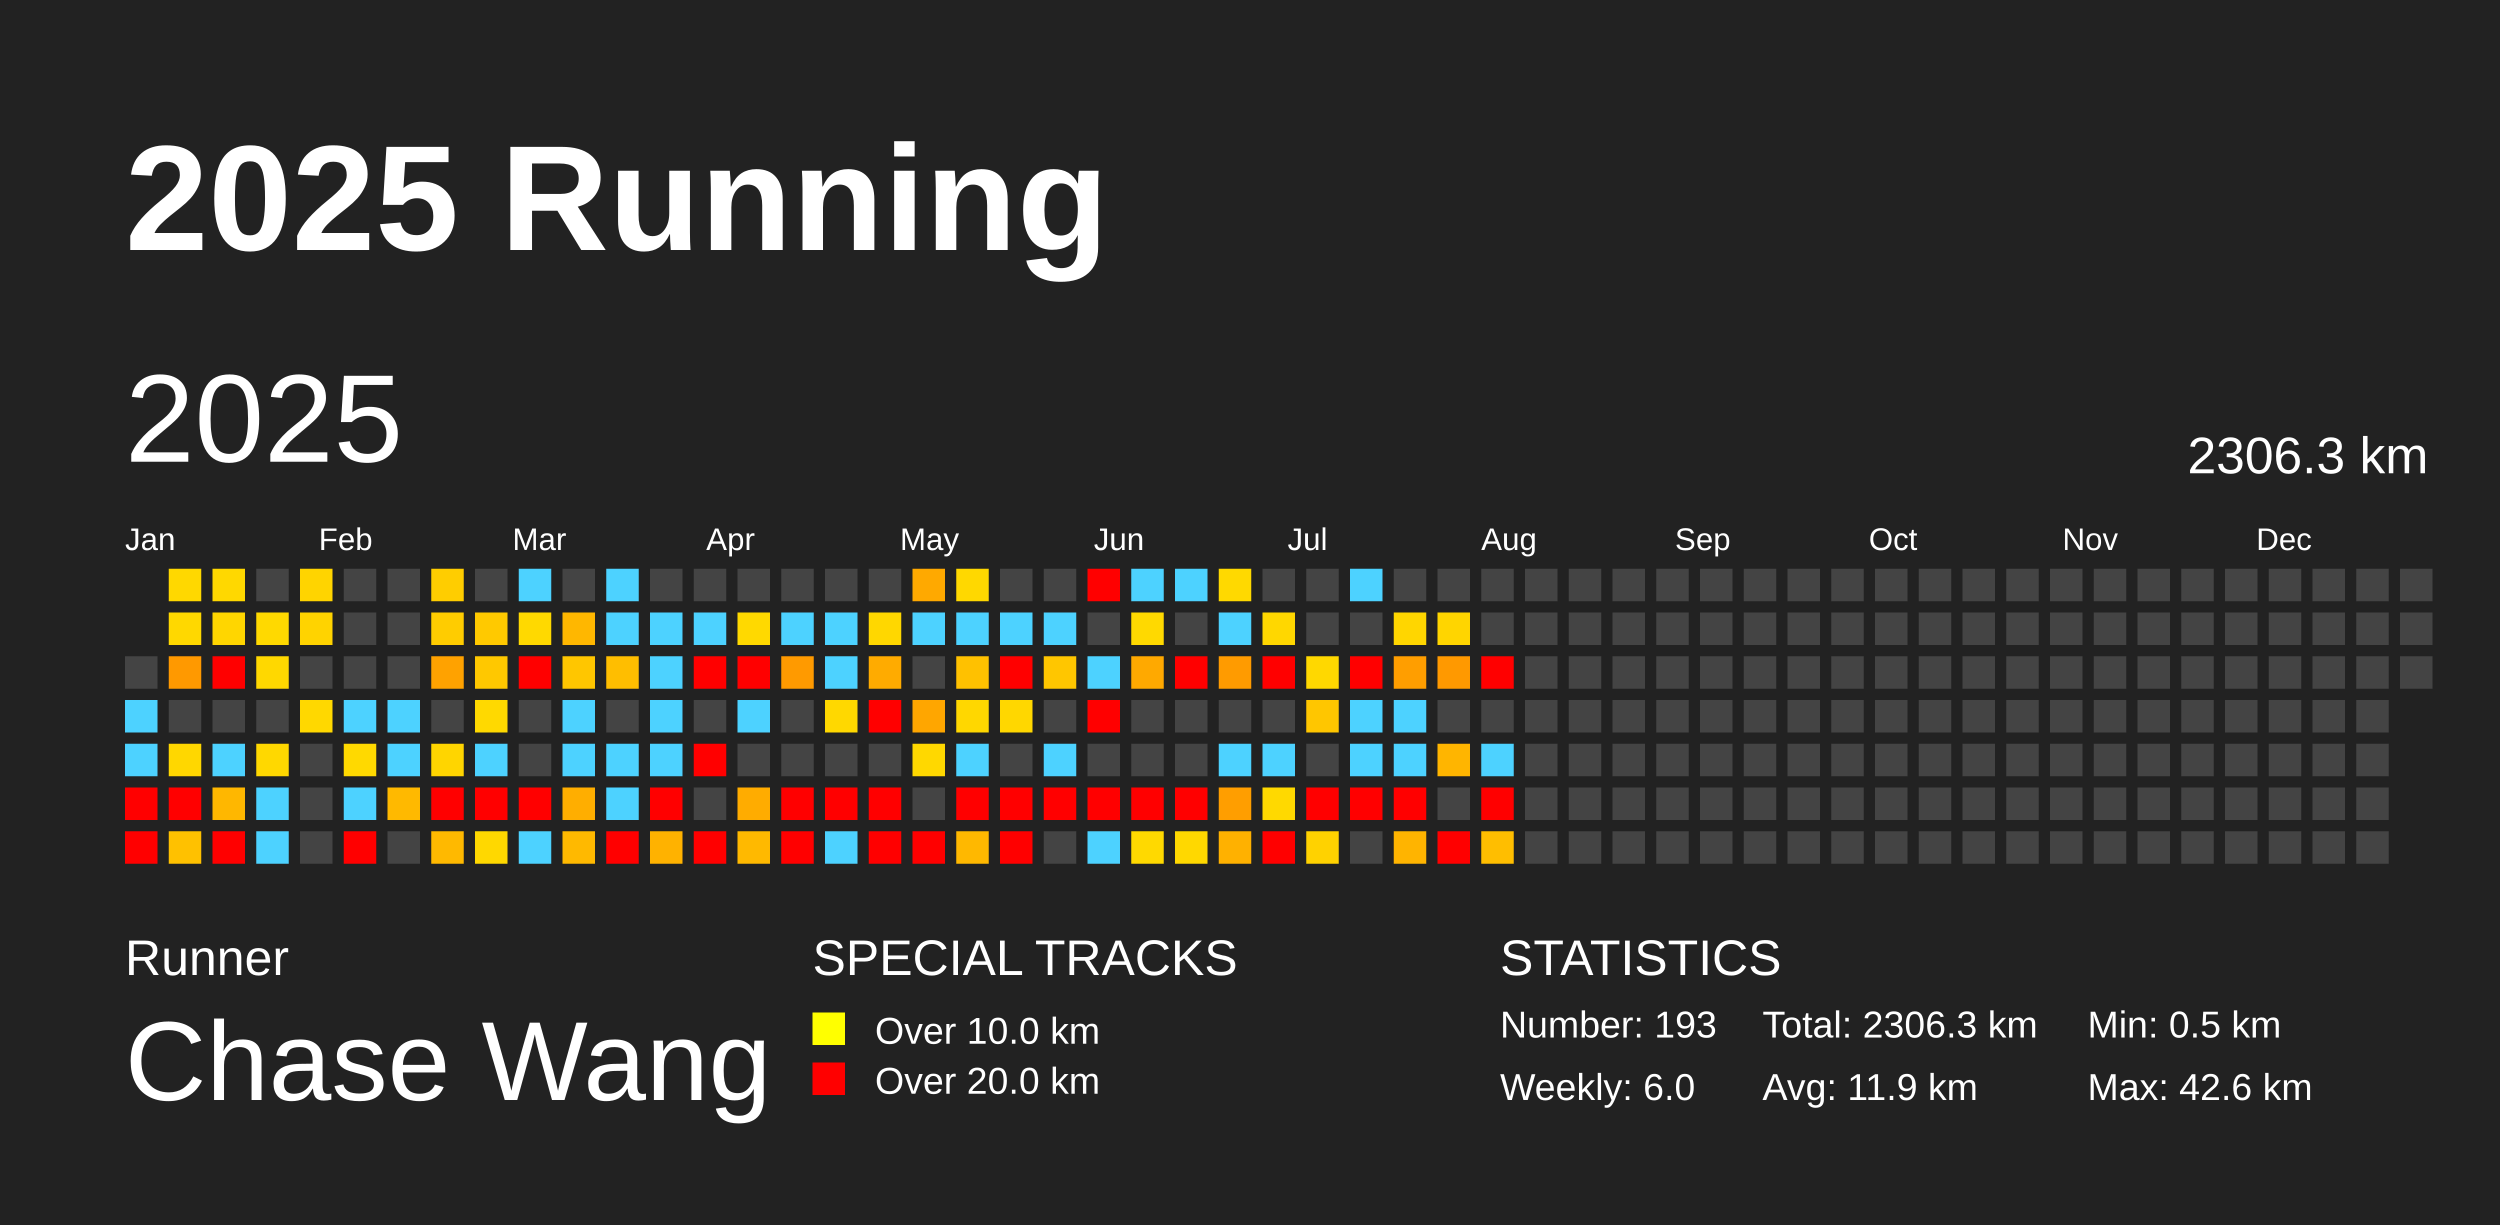
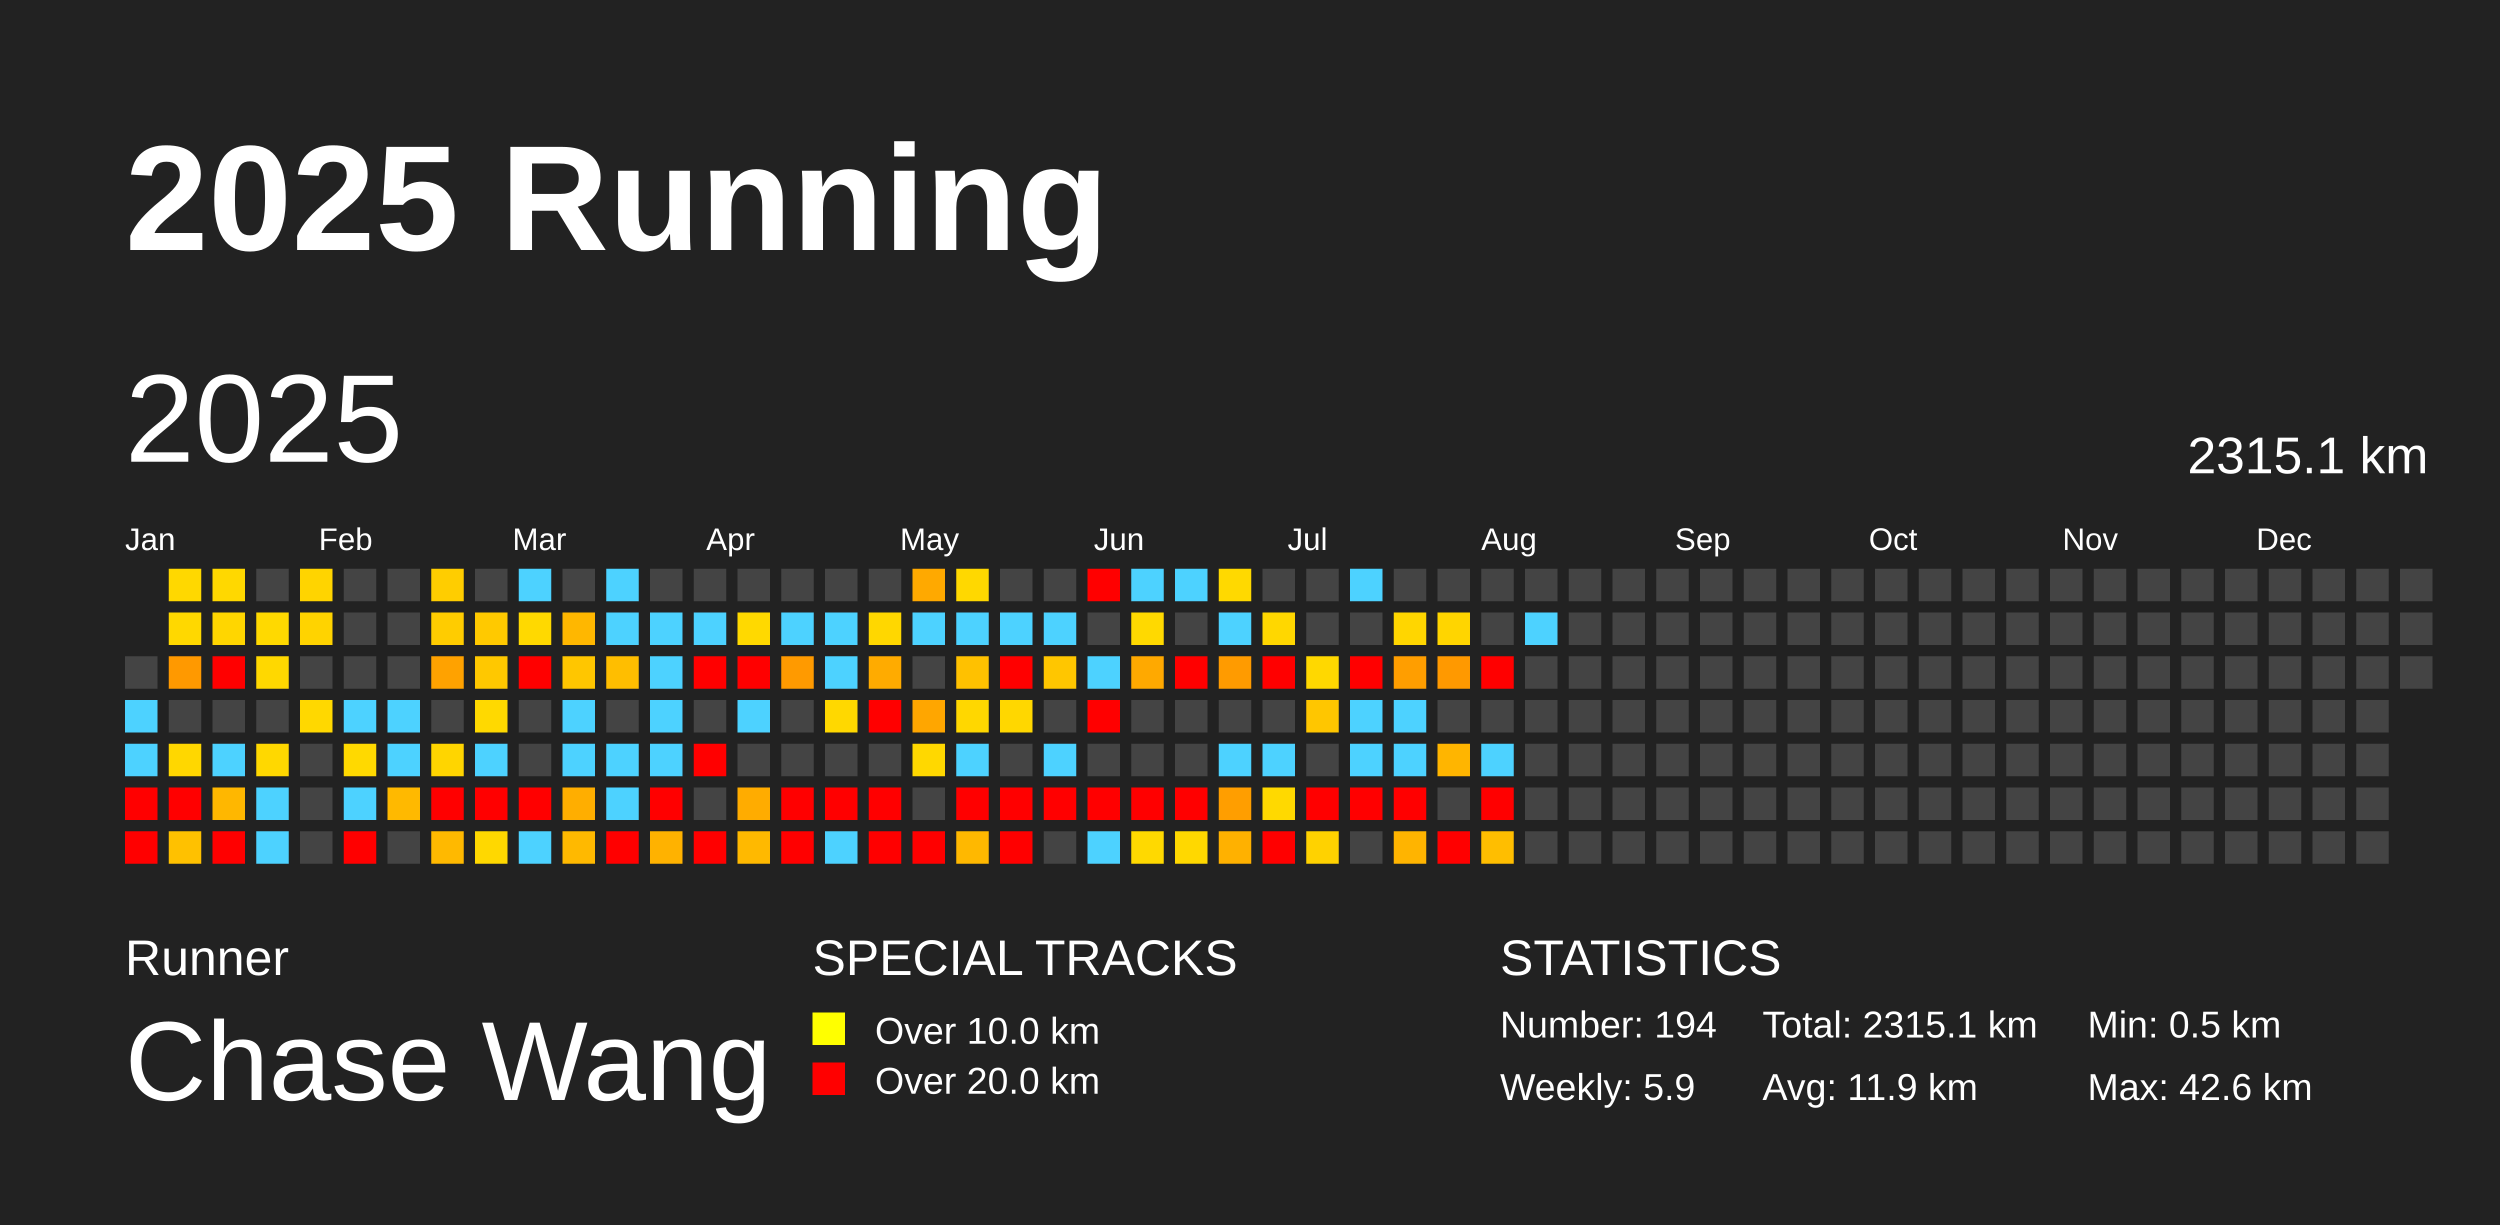
<svg xmlns="http://www.w3.org/2000/svg" baseProfile="full" height="98mm" version="1.1" viewBox="0,0,200,98" width="200mm">
  <defs />
  <rect fill="#222222" height="98" width="200" x="0" y="0" />
  <text fill="#FFFFFF" style="font-size:12px; font-family:Arial; font-weight:bold;" x="10" y="20">2025 Running</text>
  <text fill="#FFFFFF" style="font-size:4px; font-family:Arial" x="10" y="78">Runner</text>
  <text fill="#FFFFFF" style="font-size:9px; font-family:Arial" x="10" y="88">Chase Wang</text>
  <text fill="#FFFFFF" style="font-size:4px; font-family:Arial" x="65" y="78">SPECIAL TRACKS</text>
  <rect fill="yellow" height="2.6" width="2.6" x="65" y="81" />
  <text fill="#FFFFFF" style="font-size:3px; font-family:Arial" x="70" y="83.5">Over 10.0 km</text>
  <rect fill="red" height="2.6" width="2.6" x="65" y="85" />
  <text fill="#FFFFFF" style="font-size:3px; font-family:Arial" x="70" y="87.5">Over 20.0 km</text>
  <text fill="#FFFFFF" style="font-size:4px; font-family:Arial" x="120" y="78">STATISTICS</text>
-   <text fill="#FFFFFF" style="font-size:3px; font-family:Arial" x="120" y="83">Number: 193</text>
-   <text fill="#FFFFFF" style="font-size:3px; font-family:Arial" x="120" y="88">Weekly: 6.0</text>
-   <text fill="#FFFFFF" style="font-size:3px; font-family:Arial" x="141" y="83">Total: 2306.3 km</text>
+   <text fill="#FFFFFF" style="font-size:3px; font-family:Arial" x="120" y="83">Number: 194</text>
+   <text fill="#FFFFFF" style="font-size:3px; font-family:Arial" x="120" y="88">Weekly: 5.9</text>
+   <text fill="#FFFFFF" style="font-size:3px; font-family:Arial" x="141" y="83">Total: 2315.1 km</text>
  <text fill="#FFFFFF" style="font-size:3px; font-family:Arial" x="141" y="88">Avg: 11.9 km</text>
  <text fill="#FFFFFF" style="font-size:3px; font-family:Arial" x="167" y="83">Min: 0.5 km</text>
  <text fill="#FFFFFF" style="font-size:3px; font-family:Arial" x="167" y="88">Max: 42.6 km</text>
  <text dominant-baseline="hanging" fill="#FFFFFF" style="font-size:10.0px; font-family:Arial;" x="10" y="30">2025</text>
-   <text dominant-baseline="hanging" fill="#FFFFFF" style="font-size:4.125px; font-family:Arial;" x="175" y="35">2306.3 km</text>
+   <text dominant-baseline="hanging" fill="#FFFFFF" style="font-size:4.125px; font-family:Arial;" x="175" y="35">2315.1 km</text>
  <text fill="#FFFFFF" style="font-size:2.5px; font-family:Arial" x="10.0" y="44">Jan</text>
  <text fill="#FFFFFF" style="font-size:2.5px; font-family:Arial" x="25.5" y="44">Feb</text>
  <text fill="#FFFFFF" style="font-size:2.5px; font-family:Arial" x="41.0" y="44">Mar</text>
  <text fill="#FFFFFF" style="font-size:2.5px; font-family:Arial" x="56.5" y="44">Apr</text>
  <text fill="#FFFFFF" style="font-size:2.5px; font-family:Arial" x="72.0" y="44">May</text>
  <text fill="#FFFFFF" style="font-size:2.5px; font-family:Arial" x="87.5" y="44">Jun</text>
  <text fill="#FFFFFF" style="font-size:2.5px; font-family:Arial" x="103.0" y="44">Jul</text>
  <text fill="#FFFFFF" style="font-size:2.5px; font-family:Arial" x="118.5" y="44">Aug</text>
  <text fill="#FFFFFF" style="font-size:2.5px; font-family:Arial" x="134.0" y="44">Sep</text>
  <text fill="#FFFFFF" style="font-size:2.5px; font-family:Arial" x="149.5" y="44">Oct</text>
  <text fill="#FFFFFF" style="font-size:2.5px; font-family:Arial" x="165.0" y="44">Nov</text>
  <text fill="#FFFFFF" style="font-size:2.5px; font-family:Arial" x="180.5" y="44">Dec</text>
  <rect fill="#444444" height="2.6" width="2.6" x="10.0" y="52.5" />
  <rect fill="#4dd2ff" height="2.6" width="2.6" x="10.0" y="56.0" />
  <rect fill="#4dd2ff" height="2.6" width="2.6" x="10.0" y="59.5" />
  <rect fill="red" height="2.6" width="2.6" x="10.0" y="63.0" />
  <rect fill="red" height="2.6" width="2.6" x="10.0" y="66.5" />
  <rect fill="#ffd800" height="2.6" width="2.6" x="13.5" y="45.5" />
  <rect fill="#ffd800" height="2.6" width="2.6" x="13.5" y="49.0" />
  <rect fill="#ff9900" height="2.6" width="2.6" x="13.5" y="52.5" />
  <rect fill="#444444" height="2.6" width="2.6" x="13.5" y="56.0" />
  <rect fill="#ffd700" height="2.6" width="2.6" x="13.5" y="59.5" />
  <rect fill="red" height="2.6" width="2.6" x="13.5" y="63.0" />
  <rect fill="#ffc100" height="2.6" width="2.6" x="13.5" y="66.5" />
  <rect fill="#ffd800" height="2.6" width="2.6" x="17.0" y="45.5" />
  <rect fill="#ffd600" height="2.6" width="2.6" x="17.0" y="49.0" />
  <rect fill="red" height="2.6" width="2.6" x="17.0" y="52.5" />
  <rect fill="#444444" height="2.6" width="2.6" x="17.0" y="56.0" />
  <rect fill="#4dd2ff" height="2.6" width="2.6" x="17.0" y="59.5" />
  <rect fill="#ffb700" height="2.6" width="2.6" x="17.0" y="63.0" />
  <rect fill="red" height="2.6" width="2.6" x="17.0" y="66.5" />
  <rect fill="#444444" height="2.6" width="2.6" x="20.5" y="45.5" />
  <rect fill="#ffd900" height="2.6" width="2.6" x="20.5" y="49.0" />
  <rect fill="#ffd800" height="2.6" width="2.6" x="20.5" y="52.5" />
  <rect fill="#444444" height="2.6" width="2.6" x="20.5" y="56.0" />
  <rect fill="#ffd800" height="2.6" width="2.6" x="20.5" y="59.5" />
  <rect fill="#4dd2ff" height="2.6" width="2.6" x="20.5" y="63.0" />
  <rect fill="#4dd2ff" height="2.6" width="2.6" x="20.5" y="66.5" />
  <rect fill="#ffd400" height="2.6" width="2.6" x="24.0" y="45.5" />
  <rect fill="#ffd300" height="2.6" width="2.6" x="24.0" y="49.0" />
  <rect fill="#444444" height="2.6" width="2.6" x="24.0" y="52.5" />
  <rect fill="#ffd800" height="2.6" width="2.6" x="24.0" y="56.0" />
  <rect fill="#444444" height="2.6" width="2.6" x="24.0" y="59.5" />
  <rect fill="#444444" height="2.6" width="2.6" x="24.0" y="63.0" />
  <rect fill="#444444" height="2.6" width="2.6" x="24.0" y="66.5" />
  <rect fill="#444444" height="2.6" width="2.6" x="27.5" y="45.5" />
  <rect fill="#444444" height="2.6" width="2.6" x="27.5" y="49.0" />
  <rect fill="#444444" height="2.6" width="2.6" x="27.5" y="52.5" />
  <rect fill="#4dd2ff" height="2.6" width="2.6" x="27.5" y="56.0" />
  <rect fill="#ffd900" height="2.6" width="2.6" x="27.5" y="59.5" />
  <rect fill="#4dd2ff" height="2.6" width="2.6" x="27.5" y="63.0" />
  <rect fill="red" height="2.6" width="2.6" x="27.5" y="66.5" />
  <rect fill="#444444" height="2.6" width="2.6" x="31.0" y="45.5" />
  <rect fill="#444444" height="2.6" width="2.6" x="31.0" y="49.0" />
  <rect fill="#444444" height="2.6" width="2.6" x="31.0" y="52.5" />
  <rect fill="#4dd2ff" height="2.6" width="2.6" x="31.0" y="56.0" />
  <rect fill="#4dd2ff" height="2.6" width="2.6" x="31.0" y="59.5" />
  <rect fill="#ffb900" height="2.6" width="2.6" x="31.0" y="63.0" />
  <rect fill="#444444" height="2.6" width="2.6" x="31.0" y="66.5" />
  <rect fill="#ffcd00" height="2.6" width="2.6" x="34.5" y="45.5" />
  <rect fill="#ffcc00" height="2.6" width="2.6" x="34.5" y="49.0" />
  <rect fill="#ffa200" height="2.6" width="2.6" x="34.5" y="52.5" />
  <rect fill="#444444" height="2.6" width="2.6" x="34.5" y="56.0" />
  <rect fill="#ffd500" height="2.6" width="2.6" x="34.5" y="59.5" />
  <rect fill="red" height="2.6" width="2.6" x="34.5" y="63.0" />
  <rect fill="#ffb900" height="2.6" width="2.6" x="34.5" y="66.5" />
  <rect fill="#444444" height="2.6" width="2.6" x="38.0" y="45.5" />
  <rect fill="#ffc900" height="2.6" width="2.6" x="38.0" y="49.0" />
  <rect fill="#ffc800" height="2.6" width="2.6" x="38.0" y="52.5" />
  <rect fill="#ffd900" height="2.6" width="2.6" x="38.0" y="56.0" />
  <rect fill="#4dd2ff" height="2.6" width="2.6" x="38.0" y="59.5" />
  <rect fill="red" height="2.6" width="2.6" x="38.0" y="63.0" />
  <rect fill="#ffd800" height="2.6" width="2.6" x="38.0" y="66.5" />
  <rect fill="#4dd2ff" height="2.6" width="2.6" x="41.5" y="45.5" />
  <rect fill="#ffd900" height="2.6" width="2.6" x="41.5" y="49.0" />
  <rect fill="red" height="2.6" width="2.6" x="41.5" y="52.5" />
  <rect fill="#444444" height="2.6" width="2.6" x="41.5" y="56.0" />
  <rect fill="#444444" height="2.6" width="2.6" x="41.5" y="59.5" />
  <rect fill="red" height="2.6" width="2.6" x="41.5" y="63.0" />
  <rect fill="#4dd2ff" height="2.6" width="2.6" x="41.5" y="66.5" />
  <rect fill="#444444" height="2.6" width="2.6" x="45.0" y="45.5" />
  <rect fill="#ffb700" height="2.6" width="2.6" x="45.0" y="49.0" />
  <rect fill="#ffc600" height="2.6" width="2.6" x="45.0" y="52.5" />
  <rect fill="#4dd2ff" height="2.6" width="2.6" x="45.0" y="56.0" />
  <rect fill="#4dd2ff" height="2.6" width="2.6" x="45.0" y="59.5" />
  <rect fill="#ffae00" height="2.6" width="2.6" x="45.0" y="63.0" />
  <rect fill="#ffb900" height="2.6" width="2.6" x="45.0" y="66.5" />
  <rect fill="#4dd2ff" height="2.6" width="2.6" x="48.5" y="45.5" />
  <rect fill="#4dd2ff" height="2.6" width="2.6" x="48.5" y="49.0" />
  <rect fill="#ffbe00" height="2.6" width="2.6" x="48.5" y="52.5" />
  <rect fill="#444444" height="2.6" width="2.6" x="48.5" y="56.0" />
  <rect fill="#4dd2ff" height="2.6" width="2.6" x="48.5" y="59.5" />
  <rect fill="#4dd2ff" height="2.6" width="2.6" x="48.5" y="63.0" />
  <rect fill="red" height="2.6" width="2.6" x="48.5" y="66.5" />
  <rect fill="#444444" height="2.6" width="2.6" x="52.0" y="45.5" />
  <rect fill="#4dd2ff" height="2.6" width="2.6" x="52.0" y="49.0" />
  <rect fill="#4dd2ff" height="2.6" width="2.6" x="52.0" y="52.5" />
  <rect fill="#4dd2ff" height="2.6" width="2.6" x="52.0" y="56.0" />
  <rect fill="#4dd2ff" height="2.6" width="2.6" x="52.0" y="59.5" />
  <rect fill="red" height="2.6" width="2.6" x="52.0" y="63.0" />
  <rect fill="#ffb200" height="2.6" width="2.6" x="52.0" y="66.5" />
  <rect fill="#444444" height="2.6" width="2.6" x="55.5" y="45.5" />
  <rect fill="#4dd2ff" height="2.6" width="2.6" x="55.5" y="49.0" />
  <rect fill="red" height="2.6" width="2.6" x="55.5" y="52.5" />
  <rect fill="#444444" height="2.6" width="2.6" x="55.5" y="56.0" />
  <rect fill="red" height="2.6" width="2.6" x="55.5" y="59.5" />
  <rect fill="#444444" height="2.6" width="2.6" x="55.5" y="63.0" />
  <rect fill="red" height="2.6" width="2.6" x="55.5" y="66.5" />
  <rect fill="#444444" height="2.6" width="2.6" x="59.0" y="45.5" />
  <rect fill="#ffd900" height="2.6" width="2.6" x="59.0" y="49.0" />
  <rect fill="red" height="2.6" width="2.6" x="59.0" y="52.5" />
  <rect fill="#4dd2ff" height="2.6" width="2.6" x="59.0" y="56.0" />
  <rect fill="#444444" height="2.6" width="2.6" x="59.0" y="59.5" />
  <rect fill="#ffac00" height="2.6" width="2.6" x="59.0" y="63.0" />
  <rect fill="#ffb900" height="2.6" width="2.6" x="59.0" y="66.5" />
  <rect fill="#444444" height="2.6" width="2.6" x="62.5" y="45.5" />
  <rect fill="#4dd2ff" height="2.6" width="2.6" x="62.5" y="49.0" />
  <rect fill="#ff9a00" height="2.6" width="2.6" x="62.5" y="52.5" />
  <rect fill="#444444" height="2.6" width="2.6" x="62.5" y="56.0" />
  <rect fill="#444444" height="2.6" width="2.6" x="62.5" y="59.5" />
  <rect fill="red" height="2.6" width="2.6" x="62.5" y="63.0" />
  <rect fill="red" height="2.6" width="2.6" x="62.5" y="66.5" />
  <rect fill="#444444" height="2.6" width="2.6" x="66.0" y="45.5" />
  <rect fill="#4dd2ff" height="2.6" width="2.6" x="66.0" y="49.0" />
  <rect fill="#4dd2ff" height="2.6" width="2.6" x="66.0" y="52.5" />
  <rect fill="#ffd800" height="2.6" width="2.6" x="66.0" y="56.0" />
  <rect fill="#444444" height="2.6" width="2.6" x="66.0" y="59.5" />
  <rect fill="red" height="2.6" width="2.6" x="66.0" y="63.0" />
  <rect fill="#4dd2ff" height="2.6" width="2.6" x="66.0" y="66.5" />
  <rect fill="#444444" height="2.6" width="2.6" x="69.5" y="45.5" />
  <rect fill="#ffd700" height="2.6" width="2.6" x="69.5" y="49.0" />
  <rect fill="#ffab00" height="2.6" width="2.6" x="69.5" y="52.5" />
  <rect fill="red" height="2.6" width="2.6" x="69.5" y="56.0" />
  <rect fill="#444444" height="2.6" width="2.6" x="69.5" y="59.5" />
  <rect fill="red" height="2.6" width="2.6" x="69.5" y="63.0" />
  <rect fill="red" height="2.6" width="2.6" x="69.5" y="66.5" />
  <rect fill="#ffa900" height="2.6" width="2.6" x="73.0" y="45.5" />
  <rect fill="#4dd2ff" height="2.6" width="2.6" x="73.0" y="49.0" />
  <rect fill="#444444" height="2.6" width="2.6" x="73.0" y="52.5" />
  <rect fill="#ffa600" height="2.6" width="2.6" x="73.0" y="56.0" />
  <rect fill="#ffd800" height="2.6" width="2.6" x="73.0" y="59.5" />
  <rect fill="#444444" height="2.6" width="2.6" x="73.0" y="63.0" />
  <rect fill="red" height="2.6" width="2.6" x="73.0" y="66.5" />
  <rect fill="#ffd800" height="2.6" width="2.6" x="76.5" y="45.5" />
  <rect fill="#4dd2ff" height="2.6" width="2.6" x="76.5" y="49.0" />
  <rect fill="#ffc100" height="2.6" width="2.6" x="76.5" y="52.5" />
  <rect fill="#ffd700" height="2.6" width="2.6" x="76.5" y="56.0" />
  <rect fill="#4dd2ff" height="2.6" width="2.6" x="76.5" y="59.5" />
  <rect fill="red" height="2.6" width="2.6" x="76.5" y="63.0" />
  <rect fill="#ffb800" height="2.6" width="2.6" x="76.5" y="66.5" />
  <rect fill="#444444" height="2.6" width="2.6" x="80.0" y="45.5" />
  <rect fill="#4dd2ff" height="2.6" width="2.6" x="80.0" y="49.0" />
  <rect fill="red" height="2.6" width="2.6" x="80.0" y="52.5" />
  <rect fill="#ffd700" height="2.6" width="2.6" x="80.0" y="56.0" />
  <rect fill="#444444" height="2.6" width="2.6" x="80.0" y="59.5" />
  <rect fill="red" height="2.6" width="2.6" x="80.0" y="63.0" />
  <rect fill="red" height="2.6" width="2.6" x="80.0" y="66.5" />
  <rect fill="#444444" height="2.6" width="2.6" x="83.5" y="45.5" />
  <rect fill="#4dd2ff" height="2.6" width="2.6" x="83.5" y="49.0" />
  <rect fill="#ffc600" height="2.6" width="2.6" x="83.5" y="52.5" />
  <rect fill="#444444" height="2.6" width="2.6" x="83.5" y="56.0" />
  <rect fill="#4dd2ff" height="2.6" width="2.6" x="83.5" y="59.5" />
  <rect fill="red" height="2.6" width="2.6" x="83.5" y="63.0" />
  <rect fill="#444444" height="2.6" width="2.6" x="83.5" y="66.5" />
  <rect fill="red" height="2.6" width="2.6" x="87.0" y="45.5" />
  <rect fill="#444444" height="2.6" width="2.6" x="87.0" y="49.0" />
  <rect fill="#4dd2ff" height="2.6" width="2.6" x="87.0" y="52.5" />
  <rect fill="red" height="2.6" width="2.6" x="87.0" y="56.0" />
  <rect fill="#444444" height="2.6" width="2.6" x="87.0" y="59.5" />
  <rect fill="red" height="2.6" width="2.6" x="87.0" y="63.0" />
  <rect fill="#4dd2ff" height="2.6" width="2.6" x="87.0" y="66.5" />
  <rect fill="#4dd2ff" height="2.6" width="2.6" x="90.5" y="45.5" />
  <rect fill="#ffd900" height="2.6" width="2.6" x="90.5" y="49.0" />
  <rect fill="#ffa900" height="2.6" width="2.6" x="90.5" y="52.5" />
  <rect fill="#444444" height="2.6" width="2.6" x="90.5" y="56.0" />
  <rect fill="#444444" height="2.6" width="2.6" x="90.5" y="59.5" />
  <rect fill="red" height="2.6" width="2.6" x="90.5" y="63.0" />
  <rect fill="#ffd900" height="2.6" width="2.6" x="90.5" y="66.5" />
  <rect fill="#4dd2ff" height="2.6" width="2.6" x="94.0" y="45.5" />
  <rect fill="#444444" height="2.6" width="2.6" x="94.0" y="49.0" />
  <rect fill="red" height="2.6" width="2.6" x="94.0" y="52.5" />
  <rect fill="#444444" height="2.6" width="2.6" x="94.0" y="56.0" />
  <rect fill="#444444" height="2.6" width="2.6" x="94.0" y="59.5" />
  <rect fill="red" height="2.6" width="2.6" x="94.0" y="63.0" />
  <rect fill="#ffd800" height="2.6" width="2.6" x="94.0" y="66.5" />
  <rect fill="#ffd900" height="2.6" width="2.6" x="97.5" y="45.5" />
  <rect fill="#4dd2ff" height="2.6" width="2.6" x="97.5" y="49.0" />
  <rect fill="#ff9b00" height="2.6" width="2.6" x="97.5" y="52.5" />
  <rect fill="#444444" height="2.6" width="2.6" x="97.5" y="56.0" />
  <rect fill="#4dd2ff" height="2.6" width="2.6" x="97.5" y="59.5" />
  <rect fill="#ff9e00" height="2.6" width="2.6" x="97.5" y="63.0" />
  <rect fill="#ffb100" height="2.6" width="2.6" x="97.5" y="66.5" />
  <rect fill="#444444" height="2.6" width="2.6" x="101.0" y="45.5" />
  <rect fill="#ffd700" height="2.6" width="2.6" x="101.0" y="49.0" />
  <rect fill="red" height="2.6" width="2.6" x="101.0" y="52.5" />
  <rect fill="#444444" height="2.6" width="2.6" x="101.0" y="56.0" />
  <rect fill="#4dd2ff" height="2.6" width="2.6" x="101.0" y="59.5" />
  <rect fill="#ffd900" height="2.6" width="2.6" x="101.0" y="63.0" />
  <rect fill="red" height="2.6" width="2.6" x="101.0" y="66.5" />
  <rect fill="#444444" height="2.6" width="2.6" x="104.5" y="45.5" />
  <rect fill="#444444" height="2.6" width="2.6" x="104.5" y="49.0" />
  <rect fill="#ffd800" height="2.6" width="2.6" x="104.5" y="52.5" />
  <rect fill="#ffc600" height="2.6" width="2.6" x="104.5" y="56.0" />
  <rect fill="#444444" height="2.6" width="2.6" x="104.5" y="59.5" />
  <rect fill="red" height="2.6" width="2.6" x="104.5" y="63.0" />
  <rect fill="#ffd200" height="2.6" width="2.6" x="104.5" y="66.5" />
  <rect fill="#4dd2ff" height="2.6" width="2.6" x="108.0" y="45.5" />
  <rect fill="#444444" height="2.6" width="2.6" x="108.0" y="49.0" />
  <rect fill="red" height="2.6" width="2.6" x="108.0" y="52.5" />
  <rect fill="#4dd2ff" height="2.6" width="2.6" x="108.0" y="56.0" />
  <rect fill="#4dd2ff" height="2.6" width="2.6" x="108.0" y="59.5" />
  <rect fill="red" height="2.6" width="2.6" x="108.0" y="63.0" />
  <rect fill="#444444" height="2.6" width="2.6" x="108.0" y="66.5" />
  <rect fill="#444444" height="2.6" width="2.6" x="111.5" y="45.5" />
  <rect fill="#ffd600" height="2.6" width="2.6" x="111.5" y="49.0" />
  <rect fill="#ff9e00" height="2.6" width="2.6" x="111.5" y="52.5" />
  <rect fill="#4dd2ff" height="2.6" width="2.6" x="111.5" y="56.0" />
  <rect fill="#4dd2ff" height="2.6" width="2.6" x="111.5" y="59.5" />
  <rect fill="red" height="2.6" width="2.6" x="111.5" y="63.0" />
  <rect fill="#ffb400" height="2.6" width="2.6" x="111.5" y="66.5" />
  <rect fill="#444444" height="2.6" width="2.6" x="115.0" y="45.5" />
  <rect fill="#ffd500" height="2.6" width="2.6" x="115.0" y="49.0" />
  <rect fill="#ff9900" height="2.6" width="2.6" x="115.0" y="52.5" />
  <rect fill="#444444" height="2.6" width="2.6" x="115.0" y="56.0" />
  <rect fill="#ffb500" height="2.6" width="2.6" x="115.0" y="59.5" />
  <rect fill="#444444" height="2.6" width="2.6" x="115.0" y="63.0" />
  <rect fill="red" height="2.6" width="2.6" x="115.0" y="66.5" />
  <rect fill="#444444" height="2.6" width="2.6" x="118.5" y="45.5" />
  <rect fill="#444444" height="2.6" width="2.6" x="118.5" y="49.0" />
  <rect fill="red" height="2.6" width="2.6" x="118.5" y="52.5" />
  <rect fill="#444444" height="2.6" width="2.6" x="118.5" y="56.0" />
  <rect fill="#4dd2ff" height="2.6" width="2.6" x="118.5" y="59.5" />
  <rect fill="red" height="2.6" width="2.6" x="118.5" y="63.0" />
  <rect fill="#ffbe00" height="2.6" width="2.6" x="118.5" y="66.5" />
  <rect fill="#444444" height="2.6" width="2.6" x="122.0" y="45.5" />
-   <rect fill="#444444" height="2.6" width="2.6" x="122.0" y="49.0" />
+   <rect fill="#4dd2ff" height="2.6" width="2.6" x="122.0" y="49.0" />
  <rect fill="#444444" height="2.6" width="2.6" x="122.0" y="52.5" />
  <rect fill="#444444" height="2.6" width="2.6" x="122.0" y="56.0" />
  <rect fill="#444444" height="2.6" width="2.6" x="122.0" y="59.5" />
  <rect fill="#444444" height="2.6" width="2.6" x="122.0" y="63.0" />
  <rect fill="#444444" height="2.6" width="2.6" x="122.0" y="66.5" />
  <rect fill="#444444" height="2.6" width="2.6" x="125.5" y="45.5" />
  <rect fill="#444444" height="2.6" width="2.6" x="125.5" y="49.0" />
  <rect fill="#444444" height="2.6" width="2.6" x="125.5" y="52.5" />
  <rect fill="#444444" height="2.6" width="2.6" x="125.5" y="56.0" />
  <rect fill="#444444" height="2.6" width="2.6" x="125.5" y="59.5" />
  <rect fill="#444444" height="2.6" width="2.6" x="125.5" y="63.0" />
  <rect fill="#444444" height="2.6" width="2.6" x="125.5" y="66.5" />
  <rect fill="#444444" height="2.6" width="2.6" x="129.0" y="45.5" />
  <rect fill="#444444" height="2.6" width="2.6" x="129.0" y="49.0" />
  <rect fill="#444444" height="2.6" width="2.6" x="129.0" y="52.5" />
  <rect fill="#444444" height="2.6" width="2.6" x="129.0" y="56.0" />
  <rect fill="#444444" height="2.6" width="2.6" x="129.0" y="59.5" />
  <rect fill="#444444" height="2.6" width="2.6" x="129.0" y="63.0" />
  <rect fill="#444444" height="2.6" width="2.6" x="129.0" y="66.5" />
  <rect fill="#444444" height="2.6" width="2.6" x="132.5" y="45.5" />
  <rect fill="#444444" height="2.6" width="2.6" x="132.5" y="49.0" />
  <rect fill="#444444" height="2.6" width="2.6" x="132.5" y="52.5" />
  <rect fill="#444444" height="2.6" width="2.6" x="132.5" y="56.0" />
  <rect fill="#444444" height="2.6" width="2.6" x="132.5" y="59.5" />
  <rect fill="#444444" height="2.6" width="2.6" x="132.5" y="63.0" />
  <rect fill="#444444" height="2.6" width="2.6" x="132.5" y="66.5" />
  <rect fill="#444444" height="2.6" width="2.6" x="136.0" y="45.5" />
  <rect fill="#444444" height="2.6" width="2.6" x="136.0" y="49.0" />
  <rect fill="#444444" height="2.6" width="2.6" x="136.0" y="52.5" />
  <rect fill="#444444" height="2.6" width="2.6" x="136.0" y="56.0" />
  <rect fill="#444444" height="2.6" width="2.6" x="136.0" y="59.5" />
  <rect fill="#444444" height="2.6" width="2.6" x="136.0" y="63.0" />
  <rect fill="#444444" height="2.6" width="2.6" x="136.0" y="66.5" />
  <rect fill="#444444" height="2.6" width="2.6" x="139.5" y="45.5" />
  <rect fill="#444444" height="2.6" width="2.6" x="139.5" y="49.0" />
  <rect fill="#444444" height="2.6" width="2.6" x="139.5" y="52.5" />
  <rect fill="#444444" height="2.6" width="2.6" x="139.5" y="56.0" />
  <rect fill="#444444" height="2.6" width="2.6" x="139.5" y="59.5" />
  <rect fill="#444444" height="2.6" width="2.6" x="139.5" y="63.0" />
  <rect fill="#444444" height="2.6" width="2.6" x="139.5" y="66.5" />
  <rect fill="#444444" height="2.6" width="2.6" x="143.0" y="45.5" />
  <rect fill="#444444" height="2.6" width="2.6" x="143.0" y="49.0" />
  <rect fill="#444444" height="2.6" width="2.6" x="143.0" y="52.5" />
  <rect fill="#444444" height="2.6" width="2.6" x="143.0" y="56.0" />
  <rect fill="#444444" height="2.6" width="2.6" x="143.0" y="59.5" />
  <rect fill="#444444" height="2.6" width="2.6" x="143.0" y="63.0" />
  <rect fill="#444444" height="2.6" width="2.6" x="143.0" y="66.5" />
  <rect fill="#444444" height="2.6" width="2.6" x="146.5" y="45.5" />
  <rect fill="#444444" height="2.6" width="2.6" x="146.5" y="49.0" />
  <rect fill="#444444" height="2.6" width="2.6" x="146.5" y="52.5" />
  <rect fill="#444444" height="2.6" width="2.6" x="146.5" y="56.0" />
  <rect fill="#444444" height="2.6" width="2.6" x="146.5" y="59.5" />
  <rect fill="#444444" height="2.6" width="2.6" x="146.5" y="63.0" />
  <rect fill="#444444" height="2.6" width="2.6" x="146.5" y="66.5" />
  <rect fill="#444444" height="2.6" width="2.6" x="150.0" y="45.5" />
  <rect fill="#444444" height="2.6" width="2.6" x="150.0" y="49.0" />
  <rect fill="#444444" height="2.6" width="2.6" x="150.0" y="52.5" />
  <rect fill="#444444" height="2.6" width="2.6" x="150.0" y="56.0" />
  <rect fill="#444444" height="2.6" width="2.6" x="150.0" y="59.5" />
  <rect fill="#444444" height="2.6" width="2.6" x="150.0" y="63.0" />
  <rect fill="#444444" height="2.6" width="2.6" x="150.0" y="66.5" />
  <rect fill="#444444" height="2.6" width="2.6" x="153.5" y="45.5" />
  <rect fill="#444444" height="2.6" width="2.6" x="153.5" y="49.0" />
  <rect fill="#444444" height="2.6" width="2.6" x="153.5" y="52.5" />
  <rect fill="#444444" height="2.6" width="2.6" x="153.5" y="56.0" />
  <rect fill="#444444" height="2.6" width="2.6" x="153.5" y="59.5" />
  <rect fill="#444444" height="2.6" width="2.6" x="153.5" y="63.0" />
  <rect fill="#444444" height="2.6" width="2.6" x="153.5" y="66.5" />
  <rect fill="#444444" height="2.6" width="2.6" x="157.0" y="45.5" />
  <rect fill="#444444" height="2.6" width="2.6" x="157.0" y="49.0" />
  <rect fill="#444444" height="2.6" width="2.6" x="157.0" y="52.5" />
  <rect fill="#444444" height="2.6" width="2.6" x="157.0" y="56.0" />
  <rect fill="#444444" height="2.6" width="2.6" x="157.0" y="59.5" />
  <rect fill="#444444" height="2.6" width="2.6" x="157.0" y="63.0" />
  <rect fill="#444444" height="2.6" width="2.6" x="157.0" y="66.5" />
  <rect fill="#444444" height="2.6" width="2.6" x="160.5" y="45.5" />
  <rect fill="#444444" height="2.6" width="2.6" x="160.5" y="49.0" />
  <rect fill="#444444" height="2.6" width="2.6" x="160.5" y="52.5" />
  <rect fill="#444444" height="2.6" width="2.6" x="160.5" y="56.0" />
  <rect fill="#444444" height="2.6" width="2.6" x="160.5" y="59.5" />
  <rect fill="#444444" height="2.6" width="2.6" x="160.5" y="63.0" />
  <rect fill="#444444" height="2.6" width="2.6" x="160.5" y="66.5" />
  <rect fill="#444444" height="2.6" width="2.6" x="164.0" y="45.5" />
  <rect fill="#444444" height="2.6" width="2.6" x="164.0" y="49.0" />
  <rect fill="#444444" height="2.6" width="2.6" x="164.0" y="52.5" />
  <rect fill="#444444" height="2.6" width="2.6" x="164.0" y="56.0" />
  <rect fill="#444444" height="2.6" width="2.6" x="164.0" y="59.5" />
  <rect fill="#444444" height="2.6" width="2.6" x="164.0" y="63.0" />
  <rect fill="#444444" height="2.6" width="2.6" x="164.0" y="66.5" />
  <rect fill="#444444" height="2.6" width="2.6" x="167.5" y="45.5" />
  <rect fill="#444444" height="2.6" width="2.6" x="167.5" y="49.0" />
  <rect fill="#444444" height="2.6" width="2.6" x="167.5" y="52.5" />
  <rect fill="#444444" height="2.6" width="2.6" x="167.5" y="56.0" />
  <rect fill="#444444" height="2.6" width="2.6" x="167.5" y="59.5" />
  <rect fill="#444444" height="2.6" width="2.6" x="167.5" y="63.0" />
  <rect fill="#444444" height="2.6" width="2.6" x="167.5" y="66.5" />
  <rect fill="#444444" height="2.6" width="2.6" x="171.0" y="45.5" />
  <rect fill="#444444" height="2.6" width="2.6" x="171.0" y="49.0" />
  <rect fill="#444444" height="2.6" width="2.6" x="171.0" y="52.5" />
  <rect fill="#444444" height="2.6" width="2.6" x="171.0" y="56.0" />
  <rect fill="#444444" height="2.6" width="2.6" x="171.0" y="59.5" />
  <rect fill="#444444" height="2.6" width="2.6" x="171.0" y="63.0" />
  <rect fill="#444444" height="2.6" width="2.6" x="171.0" y="66.5" />
  <rect fill="#444444" height="2.6" width="2.6" x="174.5" y="45.5" />
  <rect fill="#444444" height="2.6" width="2.6" x="174.5" y="49.0" />
  <rect fill="#444444" height="2.6" width="2.6" x="174.5" y="52.5" />
  <rect fill="#444444" height="2.6" width="2.6" x="174.5" y="56.0" />
  <rect fill="#444444" height="2.6" width="2.6" x="174.5" y="59.5" />
  <rect fill="#444444" height="2.6" width="2.6" x="174.5" y="63.0" />
  <rect fill="#444444" height="2.6" width="2.6" x="174.5" y="66.5" />
  <rect fill="#444444" height="2.6" width="2.6" x="178.0" y="45.5" />
  <rect fill="#444444" height="2.6" width="2.6" x="178.0" y="49.0" />
  <rect fill="#444444" height="2.6" width="2.6" x="178.0" y="52.5" />
  <rect fill="#444444" height="2.6" width="2.6" x="178.0" y="56.0" />
  <rect fill="#444444" height="2.6" width="2.6" x="178.0" y="59.5" />
  <rect fill="#444444" height="2.6" width="2.6" x="178.0" y="63.0" />
  <rect fill="#444444" height="2.6" width="2.6" x="178.0" y="66.5" />
  <rect fill="#444444" height="2.6" width="2.6" x="181.5" y="45.5" />
  <rect fill="#444444" height="2.6" width="2.6" x="181.5" y="49.0" />
  <rect fill="#444444" height="2.6" width="2.6" x="181.5" y="52.5" />
  <rect fill="#444444" height="2.6" width="2.6" x="181.5" y="56.0" />
  <rect fill="#444444" height="2.6" width="2.6" x="181.5" y="59.5" />
  <rect fill="#444444" height="2.6" width="2.6" x="181.5" y="63.0" />
  <rect fill="#444444" height="2.6" width="2.6" x="181.5" y="66.5" />
  <rect fill="#444444" height="2.6" width="2.6" x="185.0" y="45.5" />
  <rect fill="#444444" height="2.6" width="2.6" x="185.0" y="49.0" />
  <rect fill="#444444" height="2.6" width="2.6" x="185.0" y="52.5" />
  <rect fill="#444444" height="2.6" width="2.6" x="185.0" y="56.0" />
  <rect fill="#444444" height="2.6" width="2.6" x="185.0" y="59.5" />
  <rect fill="#444444" height="2.6" width="2.6" x="185.0" y="63.0" />
  <rect fill="#444444" height="2.6" width="2.6" x="185.0" y="66.5" />
  <rect fill="#444444" height="2.6" width="2.6" x="188.5" y="45.5" />
  <rect fill="#444444" height="2.6" width="2.6" x="188.5" y="49.0" />
  <rect fill="#444444" height="2.6" width="2.6" x="188.5" y="52.5" />
  <rect fill="#444444" height="2.6" width="2.6" x="188.5" y="56.0" />
  <rect fill="#444444" height="2.6" width="2.6" x="188.5" y="59.5" />
  <rect fill="#444444" height="2.6" width="2.6" x="188.5" y="63.0" />
  <rect fill="#444444" height="2.6" width="2.6" x="188.5" y="66.5" />
  <rect fill="#444444" height="2.6" width="2.6" x="192.0" y="45.5" />
  <rect fill="#444444" height="2.6" width="2.6" x="192.0" y="49.0" />
  <rect fill="#444444" height="2.6" width="2.6" x="192.0" y="52.5" />
</svg>
